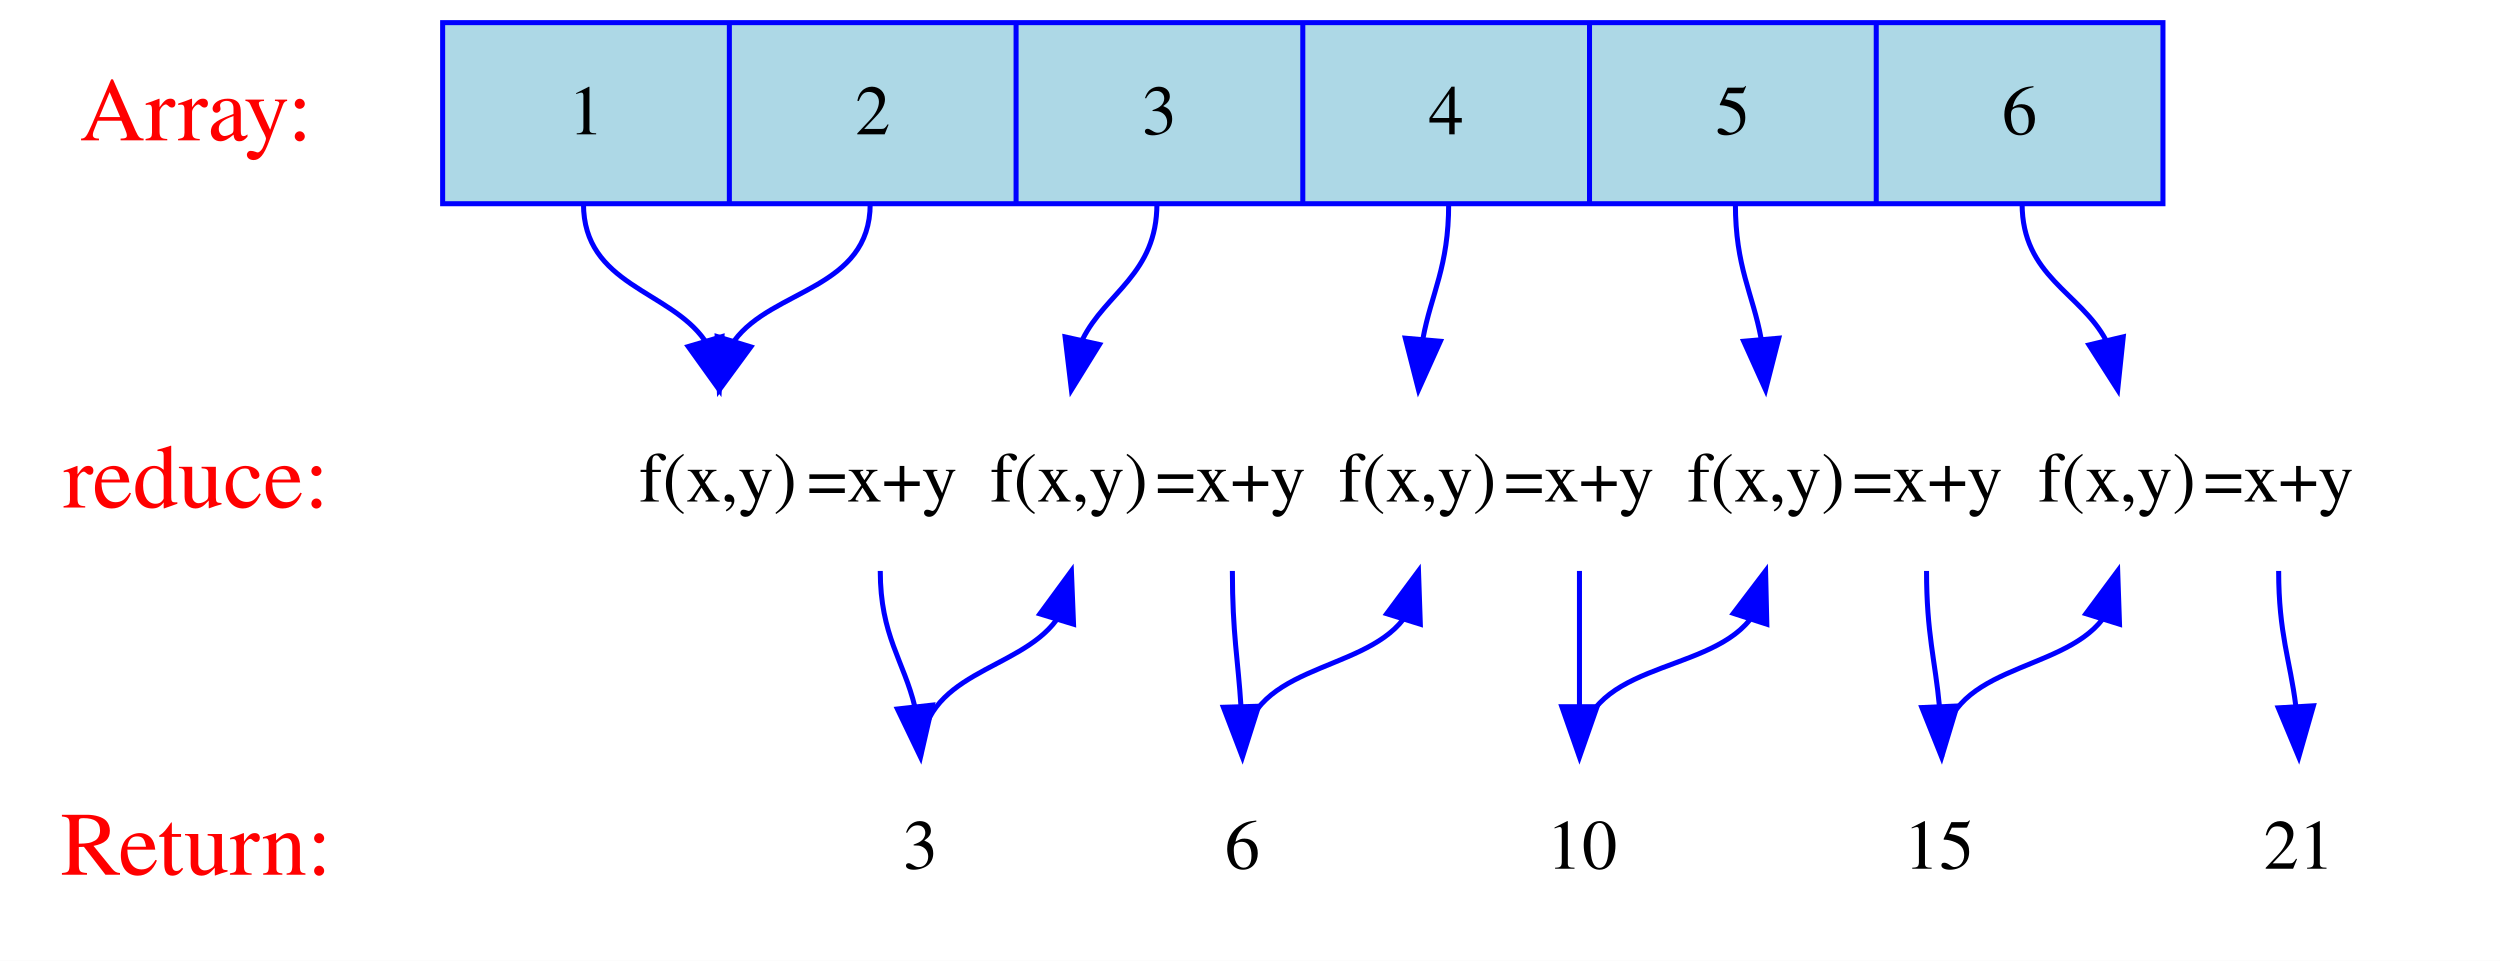
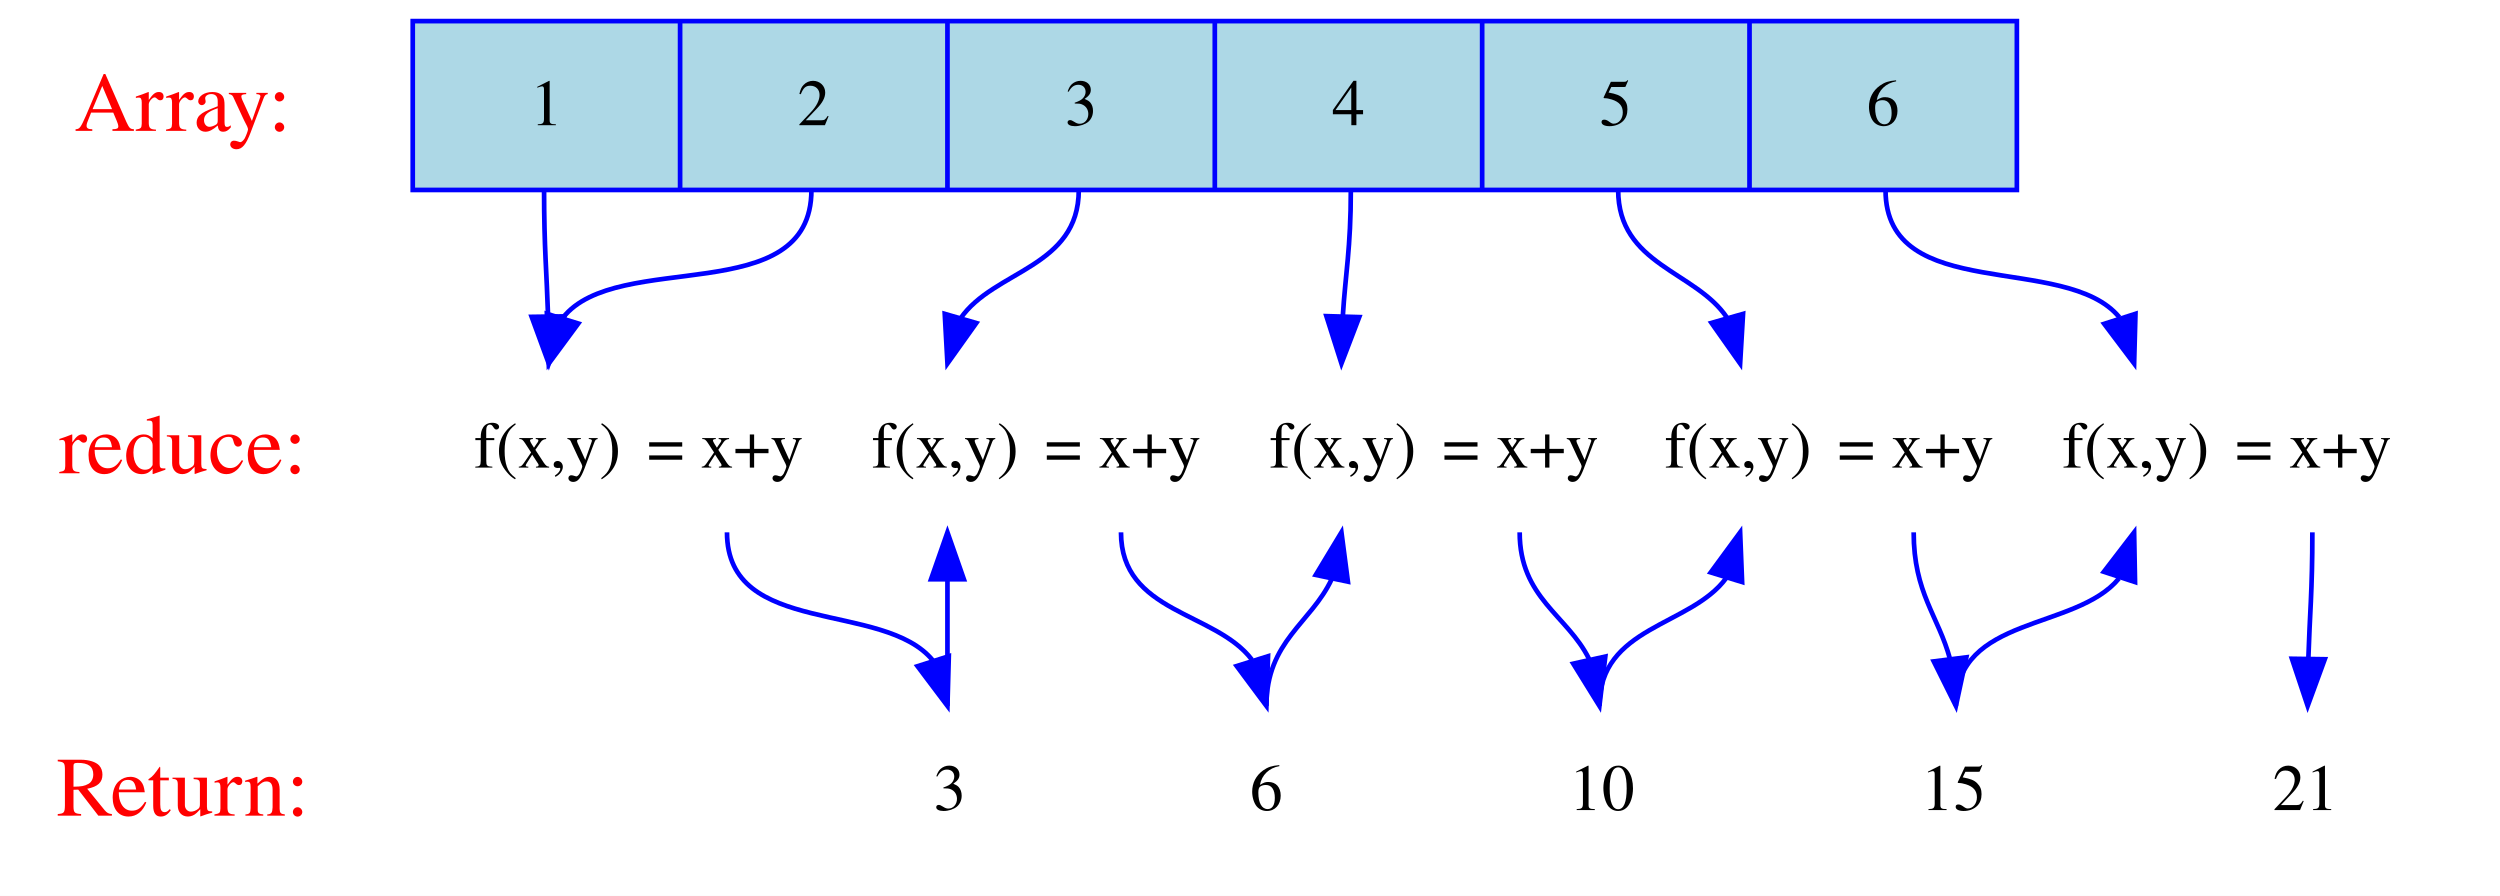
- <svg xmlns="http://www.w3.org/2000/svg" width="497pt" height="191pt" viewBox="0.00 0.00 497.00 191.00">
+ <svg xmlns="http://www.w3.org/2000/svg" width="533pt" height="191pt" viewBox="0.00 0.00 533.00 191.00">
  <g id="graph0" class="graph" transform="scale(1 1) rotate(0) translate(4 187)">
-     <polygon fill="#ffffff" stroke="transparent" points="-4,4 -4,-187 492.996,-187 492.996,4 -4,4" />
+     <polygon fill="#ffffff" stroke="transparent" points="-4,4 -4,-187 528.996,-187 528.996,4 -4,4" />
    <g id="node1" class="node">
      <text text-anchor="middle" x="34.996" y="-159.1" font-family="Times,serif" font-size="18.00" fill="#ff0000">Array:</text>
    </g>
    <g id="node2" class="node">
      <text text-anchor="middle" x="34.996" y="-86.1" font-family="Times,serif" font-size="18.00" fill="#ff0000">reduce:</text>
    </g>
    <g id="edge1" class="edge">
      <path fill="none" stroke="#ffffff" d="M34.996,-146.455C34.996,-138.383 34.996,-128.676 34.996,-119.682" />
      <polygon fill="#ffffff" stroke="#ffffff" points="38.496,-119.59 34.996,-109.59 31.496,-119.59 38.496,-119.59" />
    </g>
    <g id="node3" class="node">
      <text text-anchor="middle" x="34.996" y="-13.1" font-family="Times,serif" font-size="18.00" fill="#ff0000">Return:</text>
    </g>
    <g id="edge2" class="edge">
      <path fill="none" stroke="#ffffff" d="M34.996,-73.455C34.996,-65.383 34.996,-55.676 34.996,-46.682" />
      <polygon fill="#ffffff" stroke="#ffffff" points="38.496,-46.59 34.996,-36.59 31.496,-46.59 38.496,-46.59" />
    </g>
    <g id="node4" class="node">
      <polygon fill="#add8e6" stroke="#0000ff" points="83.996,-146.5 83.996,-182.5 425.996,-182.5 425.996,-146.5 83.996,-146.5" />
      <text text-anchor="middle" x="112.496" y="-160.3" font-family="Times,serif" font-size="14.00" fill="#000000">1</text>
      <polyline fill="none" stroke="#0000ff" points="140.996,-146.5 140.996,-182.5 " />
      <text text-anchor="middle" x="169.496" y="-160.3" font-family="Times,serif" font-size="14.00" fill="#000000">2</text>
      <polyline fill="none" stroke="#0000ff" points="197.996,-146.5 197.996,-182.5 " />
      <text text-anchor="middle" x="226.496" y="-160.3" font-family="Times,serif" font-size="14.00" fill="#000000">3</text>
      <polyline fill="none" stroke="#0000ff" points="254.996,-146.5 254.996,-182.5 " />
      <text text-anchor="middle" x="283.496" y="-160.3" font-family="Times,serif" font-size="14.00" fill="#000000">4</text>
      <polyline fill="none" stroke="#0000ff" points="311.996,-146.5 311.996,-182.5 " />
      <text text-anchor="middle" x="340.496" y="-160.3" font-family="Times,serif" font-size="14.00" fill="#000000">5</text>
      <polyline fill="none" stroke="#0000ff" points="368.996,-146.5 368.996,-182.5 " />
      <text text-anchor="middle" x="397.496" y="-160.3" font-family="Times,serif" font-size="14.00" fill="#000000">6</text>
    </g>
    <g id="node5" class="node">
-       <polygon fill="none" stroke="#ffffff" points="121.996,-73.5 121.996,-109.5 463.996,-109.5 463.996,-73.5 121.996,-73.5" />
-       <text text-anchor="middle" x="138.739" y="-87.3" font-family="Times,serif" font-size="14.00" fill="#000000">f(x,y)</text>
-       <polyline fill="none" stroke="#ffffff" points="155.482,-73.5 155.482,-109.5 " />
-       <text text-anchor="middle" x="171.377" y="-87.3" font-family="Times,serif" font-size="14.00" fill="#000000">=x+y</text>
-       <polyline fill="none" stroke="#ffffff" points="187.273,-73.5 187.273,-109.5 " />
-       <text text-anchor="middle" x="189.523" y="-87.3" font-family="Times,serif" font-size="14.00" fill="#000000"> </text>
-       <polyline fill="none" stroke="#ffffff" points="191.773,-73.5 191.773,-109.5 " />
-       <text text-anchor="middle" x="208.516" y="-87.3" font-family="Times,serif" font-size="14.00" fill="#000000">f(x,y)</text>
-       <polyline fill="none" stroke="#ffffff" points="225.259,-73.5 225.259,-109.5 " />
-       <text text-anchor="middle" x="240.655" y="-87.3" font-family="Times,serif" font-size="14.00" fill="#000000">=x+y</text>
-       <polyline fill="none" stroke="#ffffff" points="256.05,-73.5 256.05,-109.5 " />
-       <text text-anchor="middle" x="258.8" y="-87.3" font-family="Times,serif" font-size="14.00" fill="#000000"> </text>
-       <polyline fill="none" stroke="#ffffff" points="261.55,-73.5 261.55,-109.5 " />
-       <text text-anchor="middle" x="277.793" y="-87.3" font-family="Times,serif" font-size="14.00" fill="#000000">f(x,y)</text>
-       <polyline fill="none" stroke="#ffffff" points="294.037,-73.5 294.037,-109.5 " />
-       <text text-anchor="middle" x="309.932" y="-87.3" font-family="Times,serif" font-size="14.00" fill="#000000">=x+y</text>
-       <polyline fill="none" stroke="#ffffff" points="325.828,-73.5 325.828,-109.5 " />
-       <text text-anchor="middle" x="328.078" y="-87.3" font-family="Times,serif" font-size="14.00" fill="#000000"> </text>
-       <polyline fill="none" stroke="#ffffff" points="330.328,-73.5 330.328,-109.5 " />
-       <text text-anchor="middle" x="347.071" y="-87.3" font-family="Times,serif" font-size="14.00" fill="#000000">f(x,y)</text>
-       <polyline fill="none" stroke="#ffffff" points="363.814,-73.5 363.814,-109.5 " />
-       <text text-anchor="middle" x="379.209" y="-87.3" font-family="Times,serif" font-size="14.00" fill="#000000">=x+y</text>
-       <polyline fill="none" stroke="#ffffff" points="394.605,-73.5 394.605,-109.5 " />
-       <text text-anchor="middle" x="397.355" y="-87.3" font-family="Times,serif" font-size="14.00" fill="#000000"> </text>
-       <polyline fill="none" stroke="#ffffff" points="400.105,-73.5 400.105,-109.5 " />
-       <text text-anchor="middle" x="416.848" y="-87.3" font-family="Times,serif" font-size="14.00" fill="#000000">f(x,y)</text>
-       <polyline fill="none" stroke="#ffffff" points="433.591,-73.5 433.591,-109.5 " />
-       <text text-anchor="middle" x="448.987" y="-87.3" font-family="Times,serif" font-size="14.00" fill="#000000">=x+y</text>
+       <polygon fill="none" stroke="#ffffff" points="93.996,-73.5 93.996,-109.5 507.996,-109.5 507.996,-73.5 93.996,-73.5" />
+       <text text-anchor="middle" x="112.739" y="-87.3" font-family="Times,serif" font-size="14.00" fill="#000000">f(x,y)</text>
+       <polyline fill="none" stroke="#ffffff" points="131.482,-73.5 131.482,-109.5 " />
+       <text text-anchor="middle" x="150.627" y="-87.3" font-family="Times,serif" font-size="14.00" fill="#000000">= x+y</text>
+       <polyline fill="none" stroke="#ffffff" points="169.773,-73.5 169.773,-109.5 " />
+       <text text-anchor="middle" x="174.523" y="-87.3" font-family="Times,serif" font-size="14.00" fill="#000000"> </text>
+       <polyline fill="none" stroke="#ffffff" points="179.273,-73.5 179.273,-109.5 " />
+       <text text-anchor="middle" x="197.516" y="-87.3" font-family="Times,serif" font-size="14.00" fill="#000000">f(x,y)</text>
+       <polyline fill="none" stroke="#ffffff" points="215.759,-73.5 215.759,-109.5 " />
+       <text text-anchor="middle" x="235.405" y="-87.3" font-family="Times,serif" font-size="14.00" fill="#000000">= x+y</text>
+       <polyline fill="none" stroke="#ffffff" points="255.05,-73.5 255.05,-109.5 " />
+       <text text-anchor="middle" x="259.3" y="-87.3" font-family="Times,serif" font-size="14.00" fill="#000000"> </text>
+       <polyline fill="none" stroke="#ffffff" points="263.55,-73.5 263.55,-109.5 " />
+       <text text-anchor="middle" x="282.293" y="-87.3" font-family="Times,serif" font-size="14.00" fill="#000000">f(x,y)</text>
+       <polyline fill="none" stroke="#ffffff" points="301.037,-73.5 301.037,-109.5 " />
+       <text text-anchor="middle" x="320.182" y="-87.3" font-family="Times,serif" font-size="14.00" fill="#000000">= x+y</text>
+       <polyline fill="none" stroke="#ffffff" points="339.328,-73.5 339.328,-109.5 " />
+       <text text-anchor="middle" x="343.578" y="-87.3" font-family="Times,serif" font-size="14.00" fill="#000000"> </text>
+       <polyline fill="none" stroke="#ffffff" points="347.828,-73.5 347.828,-109.5 " />
+       <text text-anchor="middle" x="366.571" y="-87.3" font-family="Times,serif" font-size="14.00" fill="#000000">f(x,y)</text>
+       <polyline fill="none" stroke="#ffffff" points="385.314,-73.5 385.314,-109.5 " />
+       <text text-anchor="middle" x="404.459" y="-87.3" font-family="Times,serif" font-size="14.00" fill="#000000">= x+y</text>
+       <polyline fill="none" stroke="#ffffff" points="423.605,-73.5 423.605,-109.5 " />
+       <text text-anchor="middle" x="428.355" y="-87.3" font-family="Times,serif" font-size="14.00" fill="#000000"> </text>
+       <polyline fill="none" stroke="#ffffff" points="433.105,-73.5 433.105,-109.5 " />
+       <text text-anchor="middle" x="451.348" y="-87.3" font-family="Times,serif" font-size="14.00" fill="#000000">f(x,y)</text>
+       <polyline fill="none" stroke="#ffffff" points="469.591,-73.5 469.591,-109.5 " />
+       <text text-anchor="middle" x="489.237" y="-87.3" font-family="Times,serif" font-size="14.00" fill="#000000">= x+y</text>
    </g>
    <g id="edge3" class="edge">
-       <path fill="none" stroke="#0000ff" d="M111.996,-146.5C111.996,-130.278 129.141,-129.341 136.106,-119.329" />
-       <polygon fill="#0000ff" stroke="#0000ff" points="139.533,-120.081 138.996,-109.5 132.817,-118.107 139.533,-120.081" />
+       <path fill="none" stroke="#0000ff" d="M111.996,-146.5C111.996,-134.034 112.57,-128.66 112.848,-119.63" />
+       <polygon fill="#0000ff" stroke="#0000ff" points="116.35,-119.55 112.996,-109.5 109.35,-119.448 116.35,-119.55" />
    </g>
    <g id="edge4" class="edge">
-       <path fill="none" stroke="#0000ff" d="M168.996,-146.5C168.996,-129.464 149.57,-129.596 141.982,-119.266" />
-       <polygon fill="#0000ff" stroke="#0000ff" points="145.267,-118.039 138.996,-109.5 138.573,-120.086 145.267,-118.039" />
+       <path fill="none" stroke="#0000ff" d="M168.996,-146.5C168.996,-120.864 127.638,-133.995 116.006,-119.263" />
+       <polygon fill="#0000ff" stroke="#0000ff" points="119.287,-118.024 112.996,-109.5 112.598,-120.087 119.287,-118.024" />
    </g>
    <g id="edge5" class="edge">
-       <path fill="none" stroke="#0000ff" d="M225.996,-146.5C225.996,-132.503 215.826,-128.85 211.218,-119.54" />
-       <polygon fill="#0000ff" stroke="#0000ff" points="214.574,-118.507 208.996,-109.5 207.74,-120.02 214.574,-118.507" />
+       <path fill="none" stroke="#0000ff" d="M225.996,-146.5C225.996,-129.905 207.865,-129.413 200.783,-119.108" />
+       <polygon fill="#0000ff" stroke="#0000ff" points="204.143,-118.129 197.996,-109.5 197.42,-120.079 204.143,-118.129" />
    </g>
    <g id="edge6" class="edge">
-       <path fill="none" stroke="#0000ff" d="M283.996,-146.5C283.996,-133.875 280.55,-128.704 278.881,-119.689" />
-       <polygon fill="#0000ff" stroke="#0000ff" points="282.348,-119.159 277.996,-109.5 275.375,-119.766 282.348,-119.159" />
+       <path fill="none" stroke="#0000ff" d="M283.996,-146.5C283.996,-134.02 282.847,-128.664 282.291,-119.635" />
+       <polygon fill="#0000ff" stroke="#0000ff" points="285.785,-119.394 281.996,-109.5 278.788,-119.598 285.785,-119.394" />
    </g>
    <g id="edge7" class="edge">
-       <path fill="none" stroke="#0000ff" d="M340.996,-146.5C340.996,-133.875 344.441,-128.704 346.11,-119.689" />
-       <polygon fill="#0000ff" stroke="#0000ff" points="349.617,-119.766 346.996,-109.5 342.643,-119.159 349.617,-119.766" />
+       <path fill="none" stroke="#0000ff" d="M340.996,-146.5C340.996,-130.484 357.506,-129.261 364.213,-119.254" />
+       <polygon fill="#0000ff" stroke="#0000ff" points="367.618,-120.076 366.996,-109.5 360.887,-118.156 367.618,-120.076" />
    </g>
    <g id="edge8" class="edge">
-       <path fill="none" stroke="#0000ff" d="M397.996,-146.5C397.996,-132.058 409.592,-128.881 414.666,-119.368" />
-       <polygon fill="#0000ff" stroke="#0000ff" points="418.104,-120.037 416.996,-109.5 411.291,-118.428 418.104,-120.037" />
+       <path fill="none" stroke="#0000ff" d="M397.996,-146.5C397.996,-122.037 436.429,-133.239 447.839,-119.364" />
+       <polygon fill="#0000ff" stroke="#0000ff" points="451.281,-120.091 450.996,-109.5 444.614,-117.957 451.281,-120.091" />
    </g>
    <g id="node6" class="node">
-       <polygon fill="none" stroke="#ffffff" points="146.996,-.5 146.996,-36.5 488.996,-36.5 488.996,-.5 146.996,-.5" />
-       <text text-anchor="middle" x="178.996" y="-14.3" font-family="Times,serif" font-size="14.00" fill="#000000">3</text>
-       <polyline fill="none" stroke="#ffffff" points="210.996,-.5 210.996,-36.5 " />
-       <text text-anchor="middle" x="242.996" y="-14.3" font-family="Times,serif" font-size="14.00" fill="#000000">6</text>
-       <polyline fill="none" stroke="#ffffff" points="274.996,-.5 274.996,-36.5 " />
-       <text text-anchor="middle" x="310.496" y="-14.3" font-family="Times,serif" font-size="14.00" fill="#000000">10</text>
-       <polyline fill="none" stroke="#ffffff" points="345.996,-.5 345.996,-36.5 " />
-       <text text-anchor="middle" x="381.496" y="-14.3" font-family="Times,serif" font-size="14.00" fill="#000000">15</text>
-       <polyline fill="none" stroke="#ffffff" points="416.996,-.5 416.996,-36.5 " />
-       <text text-anchor="middle" x="452.996" y="-14.3" font-family="Times,serif" font-size="14.00" fill="#000000">21</text>
+       <polygon fill="none" stroke="#ffffff" points="164.996,-.5 164.996,-36.5 524.996,-36.5 524.996,-.5 164.996,-.5" />
+       <text text-anchor="middle" x="198.496" y="-14.3" font-family="Times,serif" font-size="14.00" fill="#000000">3</text>
+       <polyline fill="none" stroke="#ffffff" points="231.996,-.5 231.996,-36.5 " />
+       <text text-anchor="middle" x="265.996" y="-14.3" font-family="Times,serif" font-size="14.00" fill="#000000">6</text>
+       <polyline fill="none" stroke="#ffffff" points="299.996,-.5 299.996,-36.5 " />
+       <text text-anchor="middle" x="337.496" y="-14.3" font-family="Times,serif" font-size="14.00" fill="#000000">10</text>
+       <polyline fill="none" stroke="#ffffff" points="374.996,-.5 374.996,-36.5 " />
+       <text text-anchor="middle" x="412.496" y="-14.3" font-family="Times,serif" font-size="14.00" fill="#000000">15</text>
+       <polyline fill="none" stroke="#ffffff" points="449.996,-.5 449.996,-36.5 " />
+       <text text-anchor="middle" x="487.496" y="-14.3" font-family="Times,serif" font-size="14.00" fill="#000000">21</text>
    </g>
    <g id="edge9" class="edge">
-       <path fill="none" stroke="#0000ff" d="M170.996,-73.5C170.996,-60.619 175.685,-55.635 177.883,-46.456" />
-       <polygon fill="#0000ff" stroke="#0000ff" points="181.363,-46.827 178.996,-36.5 174.407,-46.05 181.363,-46.827" />
+       <path fill="none" stroke="#0000ff" d="M150.996,-73.5C150.996,-51.069 184.456,-59.076 194.912,-46.157" />
+       <polygon fill="#0000ff" stroke="#0000ff" points="198.287,-47.091 197.996,-36.5 191.619,-44.961 198.287,-47.091" />
    </g>
    <g id="edge10" class="edge">
-       <path fill="none" stroke="#0000ff" d="M240.996,-73.5C240.996,-61.02 242.144,-55.664 242.701,-46.635" />
-       <polygon fill="#0000ff" stroke="#0000ff" points="246.203,-46.598 242.996,-36.5 239.206,-46.394 246.203,-46.598" />
+       <path fill="none" stroke="#0000ff" d="M234.996,-73.5C234.996,-56.237 255.069,-56.69 262.91,-46.347" />
+       <polygon fill="#0000ff" stroke="#0000ff" points="266.345,-47.089 265.996,-36.5 259.665,-44.996 266.345,-47.089" />
    </g>
    <g id="edge11" class="edge">
-       <path fill="none" stroke="#0000ff" d="M309.996,-73.5C309.996,-61.038 309.996,-55.659 309.996,-46.628" />
-       <polygon fill="#0000ff" stroke="#0000ff" points="313.496,-46.5 309.996,-36.5 306.496,-46.5 313.496,-46.5" />
+       <path fill="none" stroke="#0000ff" d="M319.996,-73.5C319.996,-59.503 330.165,-55.85 334.773,-46.54" />
+       <polygon fill="#0000ff" stroke="#0000ff" points="338.252,-47.02 336.996,-36.5 331.417,-45.507 338.252,-47.02" />
    </g>
    <g id="edge12" class="edge">
-       <path fill="none" stroke="#0000ff" d="M378.996,-73.5C378.996,-60.997 380.718,-55.67 381.553,-46.643" />
-       <polygon fill="#0000ff" stroke="#0000ff" points="385.056,-46.643 381.996,-36.5 378.063,-46.338 385.056,-46.643" />
+       <path fill="none" stroke="#0000ff" d="M403.996,-73.5C403.996,-60.543 409.271,-55.658 411.744,-46.485" />
+       <polygon fill="#0000ff" stroke="#0000ff" points="415.225,-46.858 412.996,-36.5 408.279,-45.987 415.225,-46.858" />
    </g>
    <g id="edge13" class="edge">
-       <path fill="none" stroke="#0000ff" d="M448.996,-73.5C448.996,-60.966 451.293,-55.679 452.405,-46.655" />
-       <polygon fill="#0000ff" stroke="#0000ff" points="455.909,-46.686 452.996,-36.5 448.921,-46.28 455.909,-46.686" />
+       <path fill="none" stroke="#0000ff" d="M488.996,-73.5C488.996,-61.034 488.421,-55.66 488.143,-46.63" />
+       <polygon fill="#0000ff" stroke="#0000ff" points="491.641,-46.448 487.996,-36.5 484.642,-46.55 491.641,-46.448" />
    </g>
    <g id="edge14" class="edge">
-       <path fill="none" stroke="#0000ff" d="M178.996,-36.5C178.996,-53.536 198.421,-53.404 206.009,-63.734" />
-       <polygon fill="#0000ff" stroke="#0000ff" points="202.724,-64.961 208.996,-73.5 209.418,-62.914 202.724,-64.961" />
+       <path fill="none" stroke="#0000ff" d="M197.996,-36.5C197.996,-48.962 197.996,-54.341 197.996,-63.372" />
+       <polygon fill="#0000ff" stroke="#0000ff" points="194.496,-63.5 197.996,-73.5 201.496,-63.5 194.496,-63.5" />
    </g>
    <g id="edge15" class="edge">
-       <path fill="none" stroke="#0000ff" d="M242.996,-36.5C242.996,-55.069 266.548,-52.839 275.012,-63.933" />
-       <polygon fill="#0000ff" stroke="#0000ff" points="271.677,-64.996 277.996,-73.5 278.359,-62.911 271.677,-64.996" />
+       <path fill="none" stroke="#0000ff" d="M265.996,-36.5C265.996,-50.357 275.567,-54.195 279.904,-63.512" />
+       <polygon fill="#0000ff" stroke="#0000ff" points="276.52,-64.43 281.996,-73.5 283.371,-62.995 276.52,-64.43" />
    </g>
    <g id="edge16" class="edge">
-       <path fill="none" stroke="#0000ff" d="M309.996,-36.5C309.996,-55.577 334.893,-52.604 343.841,-63.757" />
-       <polygon fill="#0000ff" stroke="#0000ff" points="340.585,-65.064 346.996,-73.5 347.245,-62.908 340.585,-65.064" />
+       <path fill="none" stroke="#0000ff" d="M336.996,-36.5C336.996,-53.536 356.421,-53.404 364.009,-63.734" />
+       <polygon fill="#0000ff" stroke="#0000ff" points="360.724,-64.961 366.996,-73.5 367.418,-62.914 360.724,-64.961" />
    </g>
    <g id="edge17" class="edge">
-       <path fill="none" stroke="#0000ff" d="M381.996,-36.5C381.996,-55.069 405.548,-52.839 414.012,-63.933" />
-       <polygon fill="#0000ff" stroke="#0000ff" points="410.677,-64.996 416.996,-73.5 417.359,-62.911 410.677,-64.996" />
+       <path fill="none" stroke="#0000ff" d="M412.996,-36.5C412.996,-55.837 438.566,-52.485 447.756,-63.668" />
+       <polygon fill="#0000ff" stroke="#0000ff" points="444.542,-65.098 450.996,-73.5 451.19,-62.907 444.542,-65.098" />
    </g>
  </g>
</svg>
